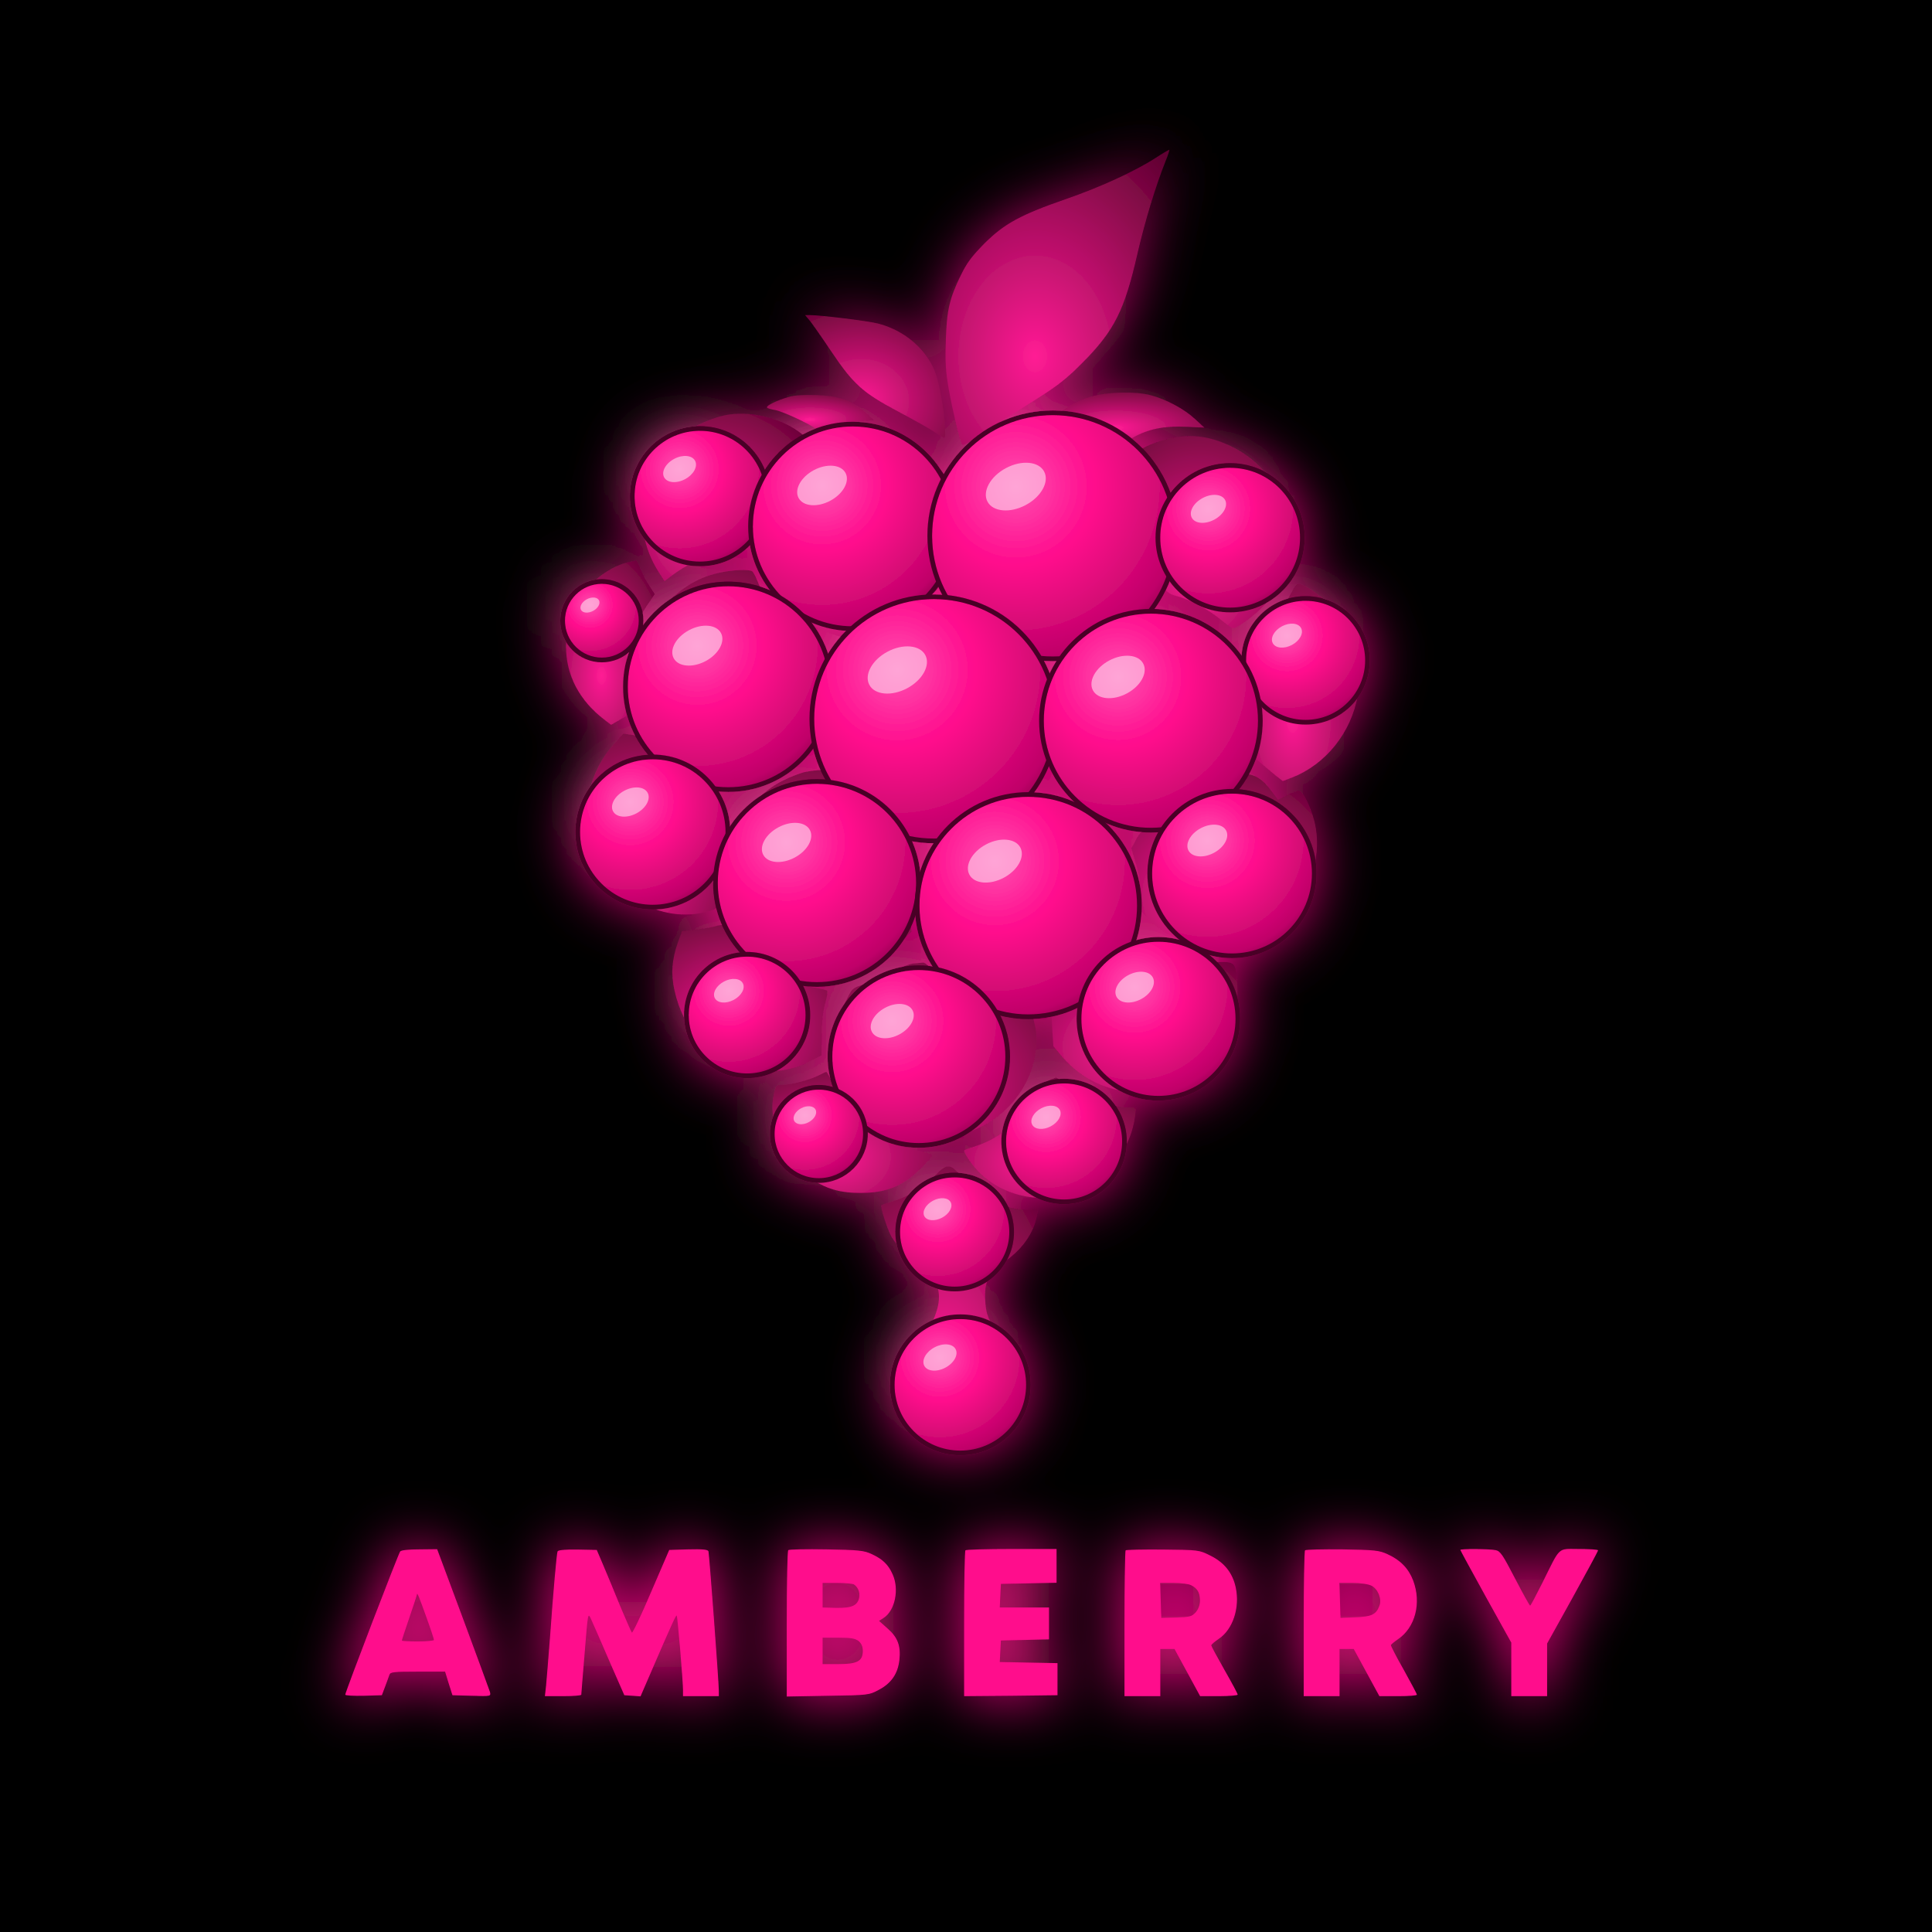
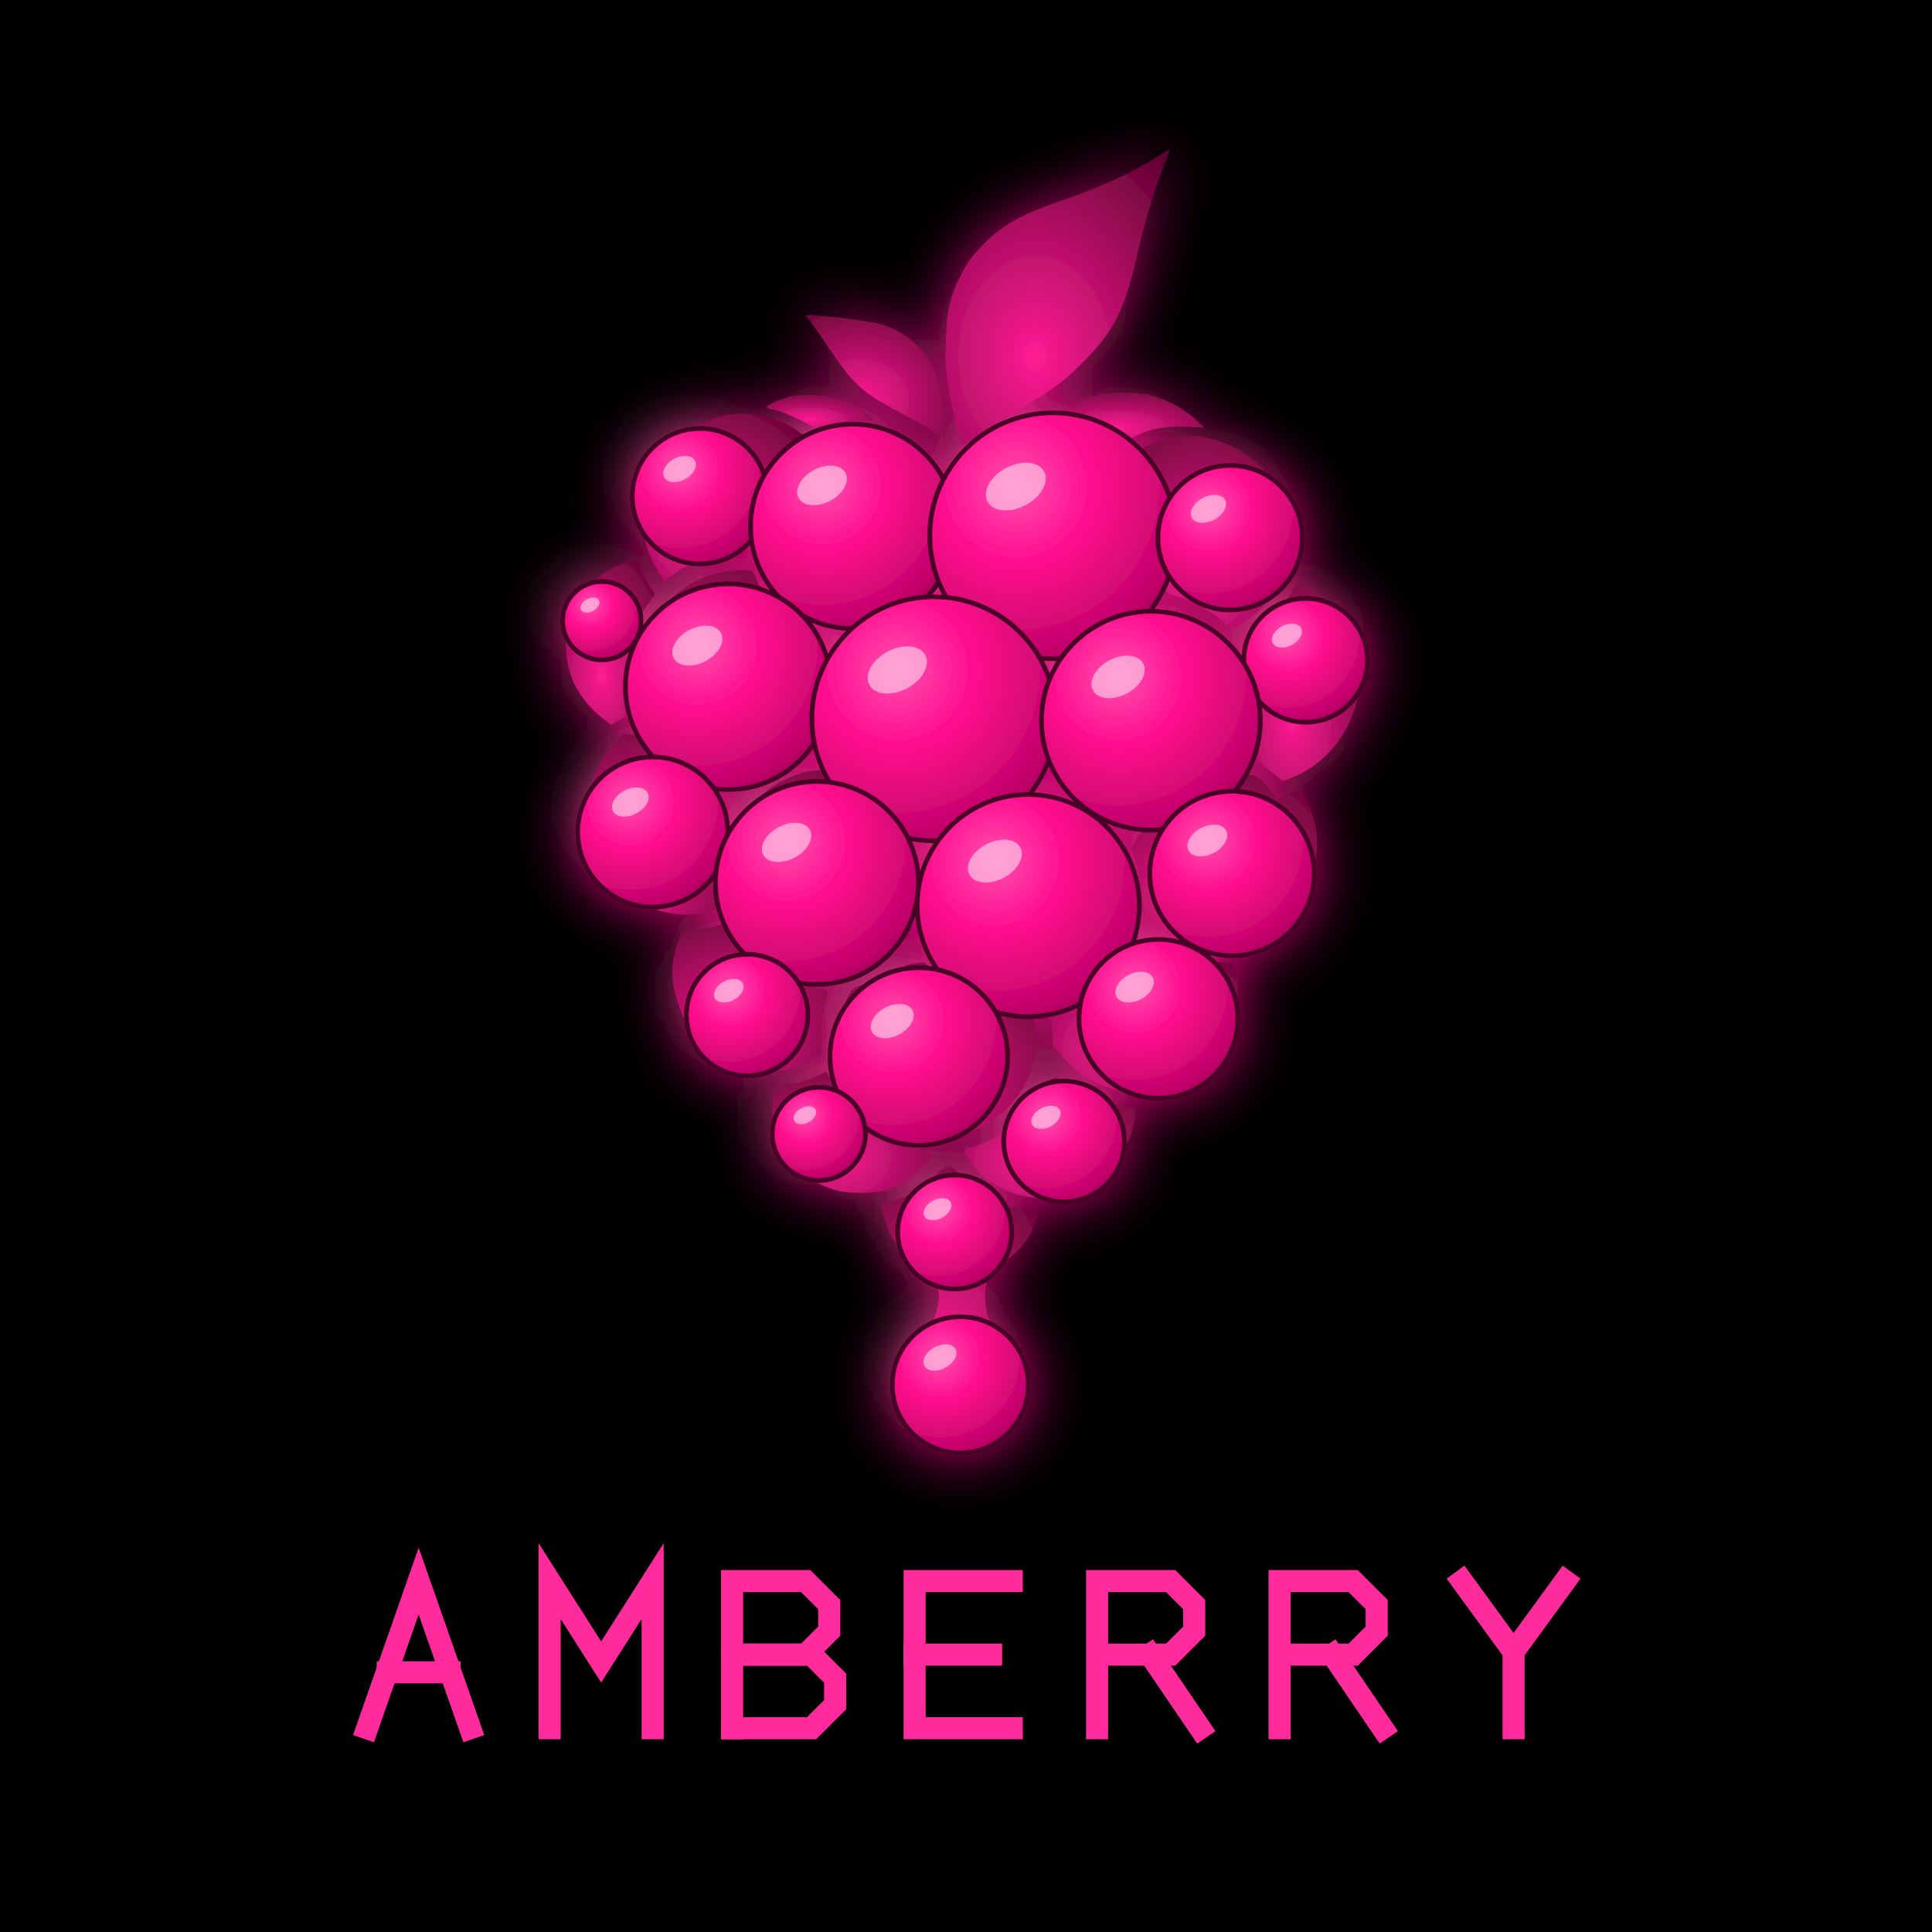
<svg xmlns="http://www.w3.org/2000/svg" viewBox="0 0 1024 1024" width="1024" height="1024">
  <defs>
    <radialGradient id="corpus" cx="0.4" cy="0.3" r="0.9">
      <stop offset="0" stop-color="#FF1B94" />
      <stop offset="1" stop-color="#5E0230" />
    </radialGradient>
    <filter id="glow" x="-40%" y="-40%" width="180%" height="180%">
      <feGaussianBlur stdDeviation="16" result="b" />
      <feMerge>
        <feMergeNode in="b" />
        <feMergeNode in="SourceGraphic" />
      </feMerge>
    </filter>
    <radialGradient id="d0" cx="0.35" cy="0.30" r="0.85">
      <stop offset="0" stop-color="#FF4FB0" />
      <stop offset="0.38" stop-color="#FF0A8C" />
      <stop offset="0.82" stop-color="#C00569" />
      <stop offset="1" stop-color="#6E0239" />
    </radialGradient>
    <radialGradient id="d1" cx="0.35" cy="0.30" r="0.85">
      <stop offset="0" stop-color="#FF4FB0" />
      <stop offset="0.38" stop-color="#FF0A8C" />
      <stop offset="0.82" stop-color="#C00569" />
      <stop offset="1" stop-color="#6E0239" />
    </radialGradient>
    <radialGradient id="d2" cx="0.35" cy="0.30" r="0.85">
      <stop offset="0" stop-color="#FF4FB0" />
      <stop offset="0.38" stop-color="#FF0A8C" />
      <stop offset="0.82" stop-color="#C00569" />
      <stop offset="1" stop-color="#6E0239" />
    </radialGradient>
    <radialGradient id="d3" cx="0.35" cy="0.30" r="0.85">
      <stop offset="0" stop-color="#FF4FB0" />
      <stop offset="0.38" stop-color="#FF0A8C" />
      <stop offset="0.82" stop-color="#C00569" />
      <stop offset="1" stop-color="#6E0239" />
    </radialGradient>
    <radialGradient id="d4" cx="0.35" cy="0.30" r="0.85">
      <stop offset="0" stop-color="#FF4FB0" />
      <stop offset="0.38" stop-color="#FF0A8C" />
      <stop offset="0.82" stop-color="#C00569" />
      <stop offset="1" stop-color="#6E0239" />
    </radialGradient>
    <radialGradient id="d5" cx="0.35" cy="0.30" r="0.85">
      <stop offset="0" stop-color="#FF4FB0" />
      <stop offset="0.38" stop-color="#FF0A8C" />
      <stop offset="0.82" stop-color="#C00569" />
      <stop offset="1" stop-color="#6E0239" />
    </radialGradient>
    <radialGradient id="d6" cx="0.35" cy="0.30" r="0.85">
      <stop offset="0" stop-color="#FF4FB0" />
      <stop offset="0.38" stop-color="#FF0A8C" />
      <stop offset="0.82" stop-color="#C00569" />
      <stop offset="1" stop-color="#6E0239" />
    </radialGradient>
    <radialGradient id="d7" cx="0.35" cy="0.30" r="0.85">
      <stop offset="0" stop-color="#FF4FB0" />
      <stop offset="0.38" stop-color="#FF0A8C" />
      <stop offset="0.82" stop-color="#C00569" />
      <stop offset="1" stop-color="#6E0239" />
    </radialGradient>
    <radialGradient id="d8" cx="0.35" cy="0.30" r="0.85">
      <stop offset="0" stop-color="#FF4FB0" />
      <stop offset="0.38" stop-color="#FF0A8C" />
      <stop offset="0.82" stop-color="#C00569" />
      <stop offset="1" stop-color="#6E0239" />
    </radialGradient>
    <radialGradient id="d9" cx="0.35" cy="0.30" r="0.85">
      <stop offset="0" stop-color="#FF4FB0" />
      <stop offset="0.38" stop-color="#FF0A8C" />
      <stop offset="0.82" stop-color="#C00569" />
      <stop offset="1" stop-color="#6E0239" />
    </radialGradient>
    <radialGradient id="d10" cx="0.35" cy="0.30" r="0.85">
      <stop offset="0" stop-color="#FF4FB0" />
      <stop offset="0.38" stop-color="#FF0A8C" />
      <stop offset="0.82" stop-color="#C00569" />
      <stop offset="1" stop-color="#6E0239" />
    </radialGradient>
    <radialGradient id="d11" cx="0.35" cy="0.30" r="0.85">
      <stop offset="0" stop-color="#FF4FB0" />
      <stop offset="0.38" stop-color="#FF0A8C" />
      <stop offset="0.82" stop-color="#C00569" />
      <stop offset="1" stop-color="#6E0239" />
    </radialGradient>
    <radialGradient id="d12" cx="0.35" cy="0.30" r="0.85">
      <stop offset="0" stop-color="#FF4FB0" />
      <stop offset="0.38" stop-color="#FF0A8C" />
      <stop offset="0.82" stop-color="#C00569" />
      <stop offset="1" stop-color="#6E0239" />
    </radialGradient>
    <radialGradient id="d13" cx="0.35" cy="0.30" r="0.85">
      <stop offset="0" stop-color="#FF4FB0" />
      <stop offset="0.38" stop-color="#FF0A8C" />
      <stop offset="0.82" stop-color="#C00569" />
      <stop offset="1" stop-color="#6E0239" />
    </radialGradient>
    <radialGradient id="d14" cx="0.35" cy="0.30" r="0.85">
      <stop offset="0" stop-color="#FF4FB0" />
      <stop offset="0.38" stop-color="#FF0A8C" />
      <stop offset="0.82" stop-color="#C00569" />
      <stop offset="1" stop-color="#6E0239" />
    </radialGradient>
    <radialGradient id="d15" cx="0.35" cy="0.30" r="0.85">
      <stop offset="0" stop-color="#FF4FB0" />
      <stop offset="0.38" stop-color="#FF0A8C" />
      <stop offset="0.82" stop-color="#C00569" />
      <stop offset="1" stop-color="#6E0239" />
    </radialGradient>
    <radialGradient id="d16" cx="0.35" cy="0.30" r="0.85">
      <stop offset="0" stop-color="#FF4FB0" />
      <stop offset="0.38" stop-color="#FF0A8C" />
      <stop offset="0.82" stop-color="#C00569" />
      <stop offset="1" stop-color="#6E0239" />
    </radialGradient>
    <radialGradient id="d17" cx="0.35" cy="0.30" r="0.85">
      <stop offset="0" stop-color="#FF4FB0" />
      <stop offset="0.38" stop-color="#FF0A8C" />
      <stop offset="0.82" stop-color="#C00569" />
      <stop offset="1" stop-color="#6E0239" />
    </radialGradient>
    <radialGradient id="d18" cx="0.35" cy="0.30" r="0.85">
      <stop offset="0" stop-color="#FF4FB0" />
      <stop offset="0.38" stop-color="#FF0A8C" />
      <stop offset="0.82" stop-color="#C00569" />
      <stop offset="1" stop-color="#6E0239" />
    </radialGradient>
    <radialGradient id="d19" cx="0.35" cy="0.30" r="0.85">
      <stop offset="0" stop-color="#FF4FB0" />
      <stop offset="0.38" stop-color="#FF0A8C" />
      <stop offset="0.82" stop-color="#C00569" />
      <stop offset="1" stop-color="#6E0239" />
    </radialGradient>
  </defs>
  <rect width="1024" height="1024" fill="#000000" />
  <g filter="url(#glow)">
    <g transform="translate(0,790) scale(0.1,-0.1)" fill="url(#corpus)" fill-rule="evenodd">
      <path d="M6125 7063 c-110 -71 -295 -156 -475 -218 -240 -83 -326 -130 -431 -234 -68 -69 -94 -103 -127 -171 -60 -123 -74 -184 -79 -345 -4 -114 -1 -162 16 -260 21 -116 57 -267 70 -292 4 -8 49 16 136 75 72 48 191 125 265 171 109 69 155 105 240 191 166 168 220 274 289 577 39 169 97 360 150 492 12 29 20 55 19 57 -2 1 -35 -18 -73 -43z" />
      <path d="M4294 6198 c14 -18 64 -89 110 -158 119 -177 168 -221 356 -321 85 -45 174 -95 197 -111 23 -15 44 -28 47 -28 19 0 -8 216 -39 322 -39 133 -160 244 -310 283 -54 14 -305 45 -364 45 l-24 0 27 -32z" />
      <path d="M5780 5797 c-70 -21 -150 -66 -178 -100 -10 -12 -3 -15 47 -21 81 -9 187 -47 253 -89 l54 -34 49 28 c80 45 164 62 280 57 l99 -5 -52 48 c-58 53 -150 102 -232 124 -83 22 -230 18 -320 -8z" />
      <path d="M4180 5796 c-61 -17 -121 -47 -115 -56 2 -4 22 -10 42 -13 38 -6 181 -72 216 -99 16 -12 27 -11 87 9 38 13 104 26 146 30 l78 6 -46 41 c-69 62 -143 88 -263 92 -63 2 -117 -1 -145 -10z" />
      <path d="M3865 5703 c-59 -8 -155 -45 -212 -82 -253 -164 -325 -499 -162 -753 l31 -48 27 20 c99 77 198 118 306 127 98 9 125 30 125 97 1 133 67 291 167 396 36 39 81 80 101 92 l35 21 -29 24 c-98 81 -255 124 -389 106z" />
      <path d="M5485 5590 c-162 -33 -301 -142 -375 -295 -108 -222 -63 -476 114 -643 163 -154 408 -186 611 -79 88 47 185 148 228 238 44 92 56 143 57 239 0 194 -105 379 -271 477 -99 59 -252 85 -364 63z" />
      <path d="M4461 5574 c-171 -46 -316 -186 -377 -364 -28 -82 -26 -263 4 -345 59 -159 194 -289 350 -335 l42 -13 63 60 c99 95 200 145 334 165 70 10 76 13 99 48 24 37 24 37 9 105 -31 131 -15 307 36 406 l18 37 -41 56 c-85 115 -252 196 -403 195 -44 0 -104 -7 -134 -15z" />
      <path d="M6175 5570 c-68 -17 -145 -54 -145 -69 0 -4 22 -35 49 -69 97 -120 146 -315 122 -476 -7 -44 -19 -96 -27 -114 -21 -51 1 -86 62 -101 66 -17 170 -72 234 -125 30 -25 60 -46 65 -46 22 0 108 62 157 113 66 69 124 189 139 288 34 228 -94 463 -305 563 -123 59 -226 69 -351 36z" />
      <path d="M3326 4919 c-109 -26 -229 -126 -280 -233 -34 -71 -45 -126 -46 -212 0 -152 70 -287 204 -389 l35 -27 48 28 c26 15 50 29 51 30 2 1 -4 46 -13 99 -28 168 8 334 104 475 l42 61 -30 46 c-17 25 -38 65 -47 89 -9 24 -19 44 -23 43 -3 -1 -23 -5 -45 -10z" />
      <path d="M3810 4864 c-242 -52 -419 -280 -420 -538 0 -258 194 -493 445 -537 104 -18 181 -6 299 48 116 52 129 62 163 121 22 38 25 51 20 102 -7 66 7 200 27 257 12 34 11 44 -9 97 -18 47 -31 65 -66 88 -108 73 -208 195 -249 306 -12 31 -27 60 -33 64 -18 12 -105 8 -177 -8z" />
      <path d="M6841 4753 c-39 -77 -96 -149 -159 -198 -70 -55 -80 -86 -48 -156 61 -132 73 -289 34 -432 l-21 -80 35 -31 c20 -17 54 -46 76 -64 l41 -32 52 20 c177 70 310 237 345 432 30 168 -15 326 -132 464 -43 51 -128 115 -171 128 -19 6 -26 0 -52 -51z" />
      <path d="M6010 4599 c-80 -81 -172 -135 -275 -160 -54 -14 -70 -28 -110 -102 -25 -44 -26 -52 -16 -92 15 -60 14 -198 -3 -269 -14 -58 -14 -60 17 -124 54 -113 170 -206 306 -246 69 -20 199 -21 276 -1 164 43 308 175 371 341 36 93 44 234 19 320 -63 220 -241 381 -445 403 l-65 7 -75 -77z" />
      <path d="M4860 4654 c-253 -54 -440 -287 -440 -548 0 -241 167 -469 392 -537 57 -18 87 -20 176 -16 123 5 183 21 270 74 135 82 211 172 259 306 22 61 26 88 26 182 0 95 -4 120 -27 180 -45 116 -69 150 -118 164 -73 22 -174 80 -237 138 -55 49 -67 55 -123 64 -80 11 -99 10 -178 -7z" />
      <path d="M3251 3953 c-126 -141 -171 -340 -116 -516 84 -275 370 -442 624 -366 42 13 43 13 36 48 -32 176 -29 249 17 388 l30 93 -31 49 c-24 38 -42 52 -79 67 -65 25 -157 80 -204 122 -30 27 -123 139 -132 159 -1 0 -22 4 -47 8 l-46 7 -52 -59z" />
      <path d="M4270 3809 c-25 -5 -79 -25 -120 -46 -182 -89 -303 -307 -286 -514 15 -189 120 -350 285 -438 84 -45 149 -61 246 -61 150 0 274 50 377 154 l60 59 -9 46 c-13 74 -8 240 9 296 15 49 15 52 -11 108 -25 56 -29 59 -101 90 -42 18 -96 47 -121 64 -62 43 -166 156 -192 209 -19 40 -24 44 -56 43 -20 -1 -56 -5 -81 -10z" />
      <path d="M6571 3766 c-38 -61 -159 -164 -235 -201 -68 -32 -180 -61 -256 -67 -30 -3 -38 -9 -59 -49 l-25 -46 24 -79 c16 -53 24 -108 25 -167 l2 -88 49 -50 c55 -56 158 -111 242 -128 116 -24 220 -9 338 49 224 110 350 378 289 613 -20 75 -61 157 -81 157 -8 0 -36 -11 -62 -24 l-48 -24 -35 46 c-40 54 -73 78 -115 87 -28 5 -34 2 -53 -29z" />
      <path d="M5390 3624 c-57 -58 -199 -129 -300 -149 -82 -17 -91 -24 -135 -111 -103 -203 -61 -442 105 -606 135 -132 317 -186 485 -143 165 42 295 149 366 299 46 100 59 178 47 293 -15 144 -110 296 -239 382 -70 47 -170 81 -238 81 -42 0 -51 -4 -91 -46z" />
      <path d="M3784 2989 c-17 -5 -62 -12 -100 -16 l-69 -8 -22 -60 c-32 -90 -38 -167 -18 -255 23 -102 66 -188 126 -254 158 -173 392 -222 589 -123 l64 32 2 110 c0 72 7 130 18 168 10 33 14 62 10 66 -5 4 -43 13 -84 20 -93 15 -235 82 -305 144 -27 24 -72 76 -99 116 -50 73 -57 76 -112 60z" />
      <path d="M5974 2843 c-61 -106 -162 -201 -273 -256 -51 -26 -101 -47 -111 -47 -17 0 -18 -7 -13 -92 l6 -93 46 -55 c207 -243 566 -252 785 -20 109 116 152 234 144 395 -7 130 -6 128 -121 126 -115 -3 -193 16 -297 70 -108 56 -119 54 -166 -28z" />
      <path d="M4838 2793 c-20 -2 -71 -24 -112 -47 -42 -24 -106 -52 -142 -62 -62 -18 -67 -22 -90 -67 -41 -79 -57 -162 -50 -248 18 -220 156 -399 362 -469 259 -89 551 49 654 310 31 78 42 184 27 248 l-12 53 -80 3 c-184 9 -374 114 -469 259 -10 15 -26 26 -35 25 -9 -1 -33 -3 -53 -5z" />
      <path d="M4338 2200 c-43 -23 -148 -50 -195 -50 -30 0 -32 -2 -43 -57 -32 -150 66 -357 210 -448 78 -49 149 -68 250 -68 107 0 179 21 253 71 44 31 127 115 127 130 0 5 -39 16 -86 26 -195 38 -346 156 -432 338 -20 42 -39 77 -42 77 -3 0 -22 -9 -42 -19z" />
      <path d="M5568 2178 c-19 -6 -38 -29 -59 -68 -66 -125 -199 -238 -330 -282 -35 -11 -65 -22 -67 -23 -10 -9 43 -87 86 -127 213 -199 569 -159 730 82 48 71 77 144 87 218 l7 52 -34 0 c-101 1 -251 55 -341 123 -26 21 -48 37 -50 36 -1 0 -14 -5 -29 -11z" />
      <path d="M4957 1671 c-63 -65 -125 -104 -212 -133 -38 -12 -71 -24 -73 -25 -9 -4 31 -129 53 -168 29 -49 107 -125 152 -149 44 -22 78 -67 93 -122 20 -69 -4 -151 -79 -273 -71 -115 -95 -189 -89 -275 18 -258 321 -368 503 -182 64 65 90 138 82 232 -5 66 -29 124 -119 283 -35 63 -42 85 -46 147 -6 99 18 150 98 204 95 64 158 152 175 243 l7 37 -54 -1 c-30 -1 -79 6 -110 15 -73 21 -192 101 -246 165 -55 65 -74 65 -135 2z" />
    </g>
    <circle cx="371" cy="263" r="35.9" fill="url(#d0)" stroke="#4A0126" stroke-width="2.5" />
    <ellipse cx="360.2" cy="248.6" rx="9.3" ry="6.1" fill="#FFD9EE" opacity="0.62" transform="rotate(-28 360.2 248.6)" />
    <circle cx="452" cy="279" r="54.2" fill="url(#d1)" stroke="#4A0126" stroke-width="2.5" />
    <ellipse cx="435.7" cy="257.3" rx="14.1" ry="9.2" fill="#FFD9EE" opacity="0.62" transform="rotate(-28 435.7 257.3)" />
    <circle cx="558" cy="284" r="65.2" fill="url(#d2)" stroke="#4A0126" stroke-width="2.5" />
    <ellipse cx="538.4" cy="257.9" rx="17.0" ry="11.1" fill="#FFD9EE" opacity="0.62" transform="rotate(-28 538.4 257.9)" />
    <circle cx="652" cy="285" r="38.3" fill="url(#d3)" stroke="#4A0126" stroke-width="2.5" />
    <ellipse cx="640.5" cy="269.7" rx="10.0" ry="6.5" fill="#FFD9EE" opacity="0.62" transform="rotate(-28 640.5 269.7)" />
    <circle cx="319" cy="329" r="20.8" fill="url(#d4)" stroke="#4A0126" stroke-width="2.5" />
    <ellipse cx="312.7" cy="320.7" rx="5.4" ry="3.5" fill="#FFD9EE" opacity="0.62" transform="rotate(-28 312.7 320.7)" />
    <circle cx="692" cy="350" r="32.8" fill="url(#d5)" stroke="#4A0126" stroke-width="2.5" />
    <ellipse cx="682.1" cy="336.9" rx="8.5" ry="5.6" fill="#FFD9EE" opacity="0.62" transform="rotate(-28 682.1 336.9)" />
    <circle cx="386" cy="364" r="54.5" fill="url(#d6)" stroke="#4A0126" stroke-width="2.5" />
    <ellipse cx="369.6" cy="342.2" rx="14.2" ry="9.3" fill="#FFD9EE" opacity="0.62" transform="rotate(-28 369.6 342.2)" />
    <circle cx="495" cy="381" r="64.7" fill="url(#d7)" stroke="#4A0126" stroke-width="2.5" />
    <ellipse cx="475.6" cy="355.1" rx="16.8" ry="11.0" fill="#FFD9EE" opacity="0.62" transform="rotate(-28 475.6 355.1)" />
    <circle cx="610" cy="382" r="58.0" fill="url(#d8)" stroke="#4A0126" stroke-width="2.5" />
    <ellipse cx="592.6" cy="358.8" rx="15.1" ry="9.9" fill="#FFD9EE" opacity="0.62" transform="rotate(-28 592.6 358.8)" />
    <circle cx="346" cy="441" r="39.8" fill="url(#d9)" stroke="#4A0126" stroke-width="2.5" />
    <ellipse cx="334.1" cy="425.1" rx="10.4" ry="6.8" fill="#FFD9EE" opacity="0.62" transform="rotate(-28 334.1 425.1)" />
    <circle cx="653" cy="463" r="43.6" fill="url(#d10)" stroke="#4A0126" stroke-width="2.5" />
    <ellipse cx="639.9" cy="445.5" rx="11.3" ry="7.4" fill="#FFD9EE" opacity="0.62" transform="rotate(-28 639.9 445.5)" />
    <circle cx="433" cy="468" r="53.8" fill="url(#d11)" stroke="#4A0126" stroke-width="2.5" />
    <ellipse cx="416.9" cy="446.5" rx="14.0" ry="9.1" fill="#FFD9EE" opacity="0.62" transform="rotate(-28 416.9 446.5)" />
    <circle cx="545" cy="480" r="58.9" fill="url(#d12)" stroke="#4A0126" stroke-width="2.5" />
    <ellipse cx="527.3" cy="456.4" rx="15.3" ry="10.0" fill="#FFD9EE" opacity="0.62" transform="rotate(-28 527.3 456.4)" />
    <circle cx="396" cy="538" r="32.2" fill="url(#d13)" stroke="#4A0126" stroke-width="2.5" />
    <ellipse cx="386.3" cy="525.1" rx="8.4" ry="5.5" fill="#FFD9EE" opacity="0.62" transform="rotate(-28 386.3 525.1)" />
    <circle cx="614" cy="540" r="42.1" fill="url(#d14)" stroke="#4A0126" stroke-width="2.5" />
    <ellipse cx="601.4" cy="523.2" rx="10.9" ry="7.2" fill="#FFD9EE" opacity="0.62" transform="rotate(-28 601.4 523.2)" />
    <circle cx="487" cy="560" r="47.1" fill="url(#d15)" stroke="#4A0126" stroke-width="2.5" />
    <ellipse cx="472.9" cy="541.2" rx="12.2" ry="8.0" fill="#FFD9EE" opacity="0.62" transform="rotate(-28 472.9 541.2)" />
    <circle cx="434" cy="601" r="24.7" fill="url(#d16)" stroke="#4A0126" stroke-width="2.5" />
    <ellipse cx="426.6" cy="591.1" rx="6.4" ry="4.2" fill="#FFD9EE" opacity="0.62" transform="rotate(-28 426.6 591.1)" />
    <circle cx="564" cy="605" r="32.0" fill="url(#d17)" stroke="#4A0126" stroke-width="2.5" />
    <ellipse cx="554.4" cy="592.2" rx="8.3" ry="5.4" fill="#FFD9EE" opacity="0.62" transform="rotate(-28 554.4 592.2)" />
    <circle cx="506" cy="653" r="30.2" fill="url(#d18)" stroke="#4A0126" stroke-width="2.5" />
    <ellipse cx="496.9" cy="640.9" rx="7.9" ry="5.1" fill="#FFD9EE" opacity="0.62" transform="rotate(-28 496.9 640.9)" />
    <circle cx="509" cy="734" r="36.1" fill="url(#d19)" stroke="#4A0126" stroke-width="2.5" />
    <ellipse cx="498.2" cy="719.5" rx="9.4" ry="6.1" fill="#FFD9EE" opacity="0.62" transform="rotate(-28 498.2 719.5)" />
-     <g transform="translate(0,790) translate(0,234) scale(0.1,-0.1)" fill="#FF0A8C">
-       <path d="M2121 2017 c-10 -13 -291 -745 -291 -759 0 -5 44 -7 97 -6 l97 3 17 45 c9 25 20 53 23 63 5 15 21 17 150 17 l145 0 19 -62 20 -63 102 -3 c102 -3 102 -3 97 20 -4 12 -68 187 -143 389 l-137 368 -93 -1 c-58 0 -97 -4 -103 -11z m138 -346 c23 -63 41 -118 41 -123 0 -4 -38 -8 -85 -8 -47 0 -85 2 -85 5 0 3 18 58 40 122 22 65 40 119 40 122 0 15 13 -17 49 -118z" />
-       <path d="M2955 2017 c-5 -16 -22 -206 -40 -457 -9 -113 -18 -229 -21 -257 l-6 -53 96 0 c53 0 96 3 97 8 0 4 8 104 18 222 17 212 17 214 33 180 9 -19 52 -118 96 -220 l81 -185 43 -3 43 -3 64 148 c108 250 124 284 128 280 4 -5 33 -345 33 -394 l0 -33 95 0 95 0 0 28 c0 45 -51 726 -55 740 -4 9 -30 12 -107 10 l-101 -3 -96 -223 c-52 -122 -98 -219 -102 -215 -4 5 -32 69 -63 143 -30 74 -70 171 -89 215 l-34 80 -102 2 c-70 1 -104 -3 -106 -10z" />
-       <path d="M4178 2024 c-5 -4 -8 -180 -8 -392 l0 -384 218 4 c214 3 218 4 269 31 67 35 102 86 110 159 8 75 -9 120 -63 167 l-45 40 25 16 c60 39 83 152 47 231 -23 52 -54 81 -111 107 -40 19 -68 22 -240 25 -107 2 -198 0 -202 -4z m348 -182 c26 -17 36 -53 24 -83 -15 -36 -50 -45 -157 -40 l-33 1 0 65 0 65 78 0 c42 0 82 -4 88 -8z m25 -300 c15 -13 22 -30 22 -52 0 -54 -29 -70 -129 -70 l-84 0 0 70 0 70 84 0 c67 0 88 -4 107 -18z" />
-       <path d="M5117 2023 c-4 -3 -7 -179 -7 -390 l0 -383 248 2 247 3 0 85 0 85 -153 3 -153 3 3 57 3 57 128 3 127 3 0 84 0 85 -130 0 -131 0 3 63 3 62 148 3 147 3 0 89 0 90 -238 0 c-131 0 -242 -3 -245 -7z" />
-       <path d="M5966 2023 c-3 -3 -6 -179 -6 -390 l0 -383 95 0 95 0 0 125 0 125 38 0 37 0 68 -125 68 -125 100 0 c54 0 99 4 99 8 0 5 -31 63 -70 131 -38 67 -70 126 -70 130 0 5 18 20 40 35 74 49 112 164 90 270 -16 78 -60 134 -135 171 -60 30 -61 30 -251 32 -105 1 -194 -1 -198 -4z m347 -185 c34 -17 46 -39 47 -80 0 -24 -8 -46 -22 -63 -21 -23 -31 -26 -103 -28 l-80 -2 -3 93 -3 92 71 0 c39 0 81 -5 93 -12z" />
-       <path d="M6917 2023 c-4 -3 -7 -179 -7 -390 l0 -383 95 0 95 0 0 125 0 125 38 0 37 0 68 -125 68 -125 100 0 c54 0 99 3 99 8 0 4 -32 63 -70 132 -39 68 -69 127 -68 131 2 4 19 18 38 31 91 62 125 191 80 311 -24 63 -67 108 -135 139 -46 21 -66 23 -241 26 -105 1 -194 -1 -197 -5z m353 -188 c34 -18 55 -71 41 -106 -17 -46 -41 -58 -126 -61 l-80 -3 -3 93 -3 92 71 0 c43 0 82 -6 100 -15z" />
-       <path d="M7740 2025 c0 -2 61 -114 135 -248 l135 -243 0 -142 0 -142 95 0 95 0 0 139 0 140 135 243 c74 134 135 246 135 251 0 4 -45 7 -100 7 -117 0 -97 18 -195 -179 -33 -66 -62 -121 -65 -121 -3 0 -39 65 -80 144 -66 127 -78 145 -103 150 -35 7 -187 8 -187 1z" />
-     </g>
+   </g>
+   <g transform="translate(194.6,838) scale(0.78)" fill="none" stroke="#FF2A9C" stroke-width="15" stroke-linecap="square" stroke-linejoin="miter">
+     <path d="M0,100 L35,0 L70,100" transform="translate(0,0)" />
+     <path d="M14,62 L56,62" transform="translate(0,0)" />
+     <path d="M0,100 L0,0 L35,55 L70,0 L70,100" transform="translate(124,0)" />
+     <path d="M0,100 L0,0 L50,0 L66,16 L66,34 L50,50 L0,50" transform="translate(248,0)" />
+     <path d="M0,50 L54,50 L70,66 L70,84 L54,100 L0,100" transform="translate(248,0)" />
+     <path d="M66,0 L0,0 L0,100 L66,100" transform="translate(372,0)" />
+     <path d="M0,50 L52,50" transform="translate(372,0)" />
+     <path d="M0,100 L0,0 L50,0 L66,16 L66,34 L50,50 L6,50" transform="translate(496,0)" />
+     <path d="M36,50 L70,100" transform="translate(496,0)" />
+     <path d="M0,100 L0,0 L50,0 L66,16 L66,34 L50,50 L6,50" transform="translate(620,0)" />
+     <path d="M36,50 L70,100" transform="translate(620,0)" />
+     <path d="M0,0 L35,48 L70,0" transform="translate(744,0)" />
+     <path d="M35,48 L35,100" transform="translate(744,0)" />
  </g>
</svg>
